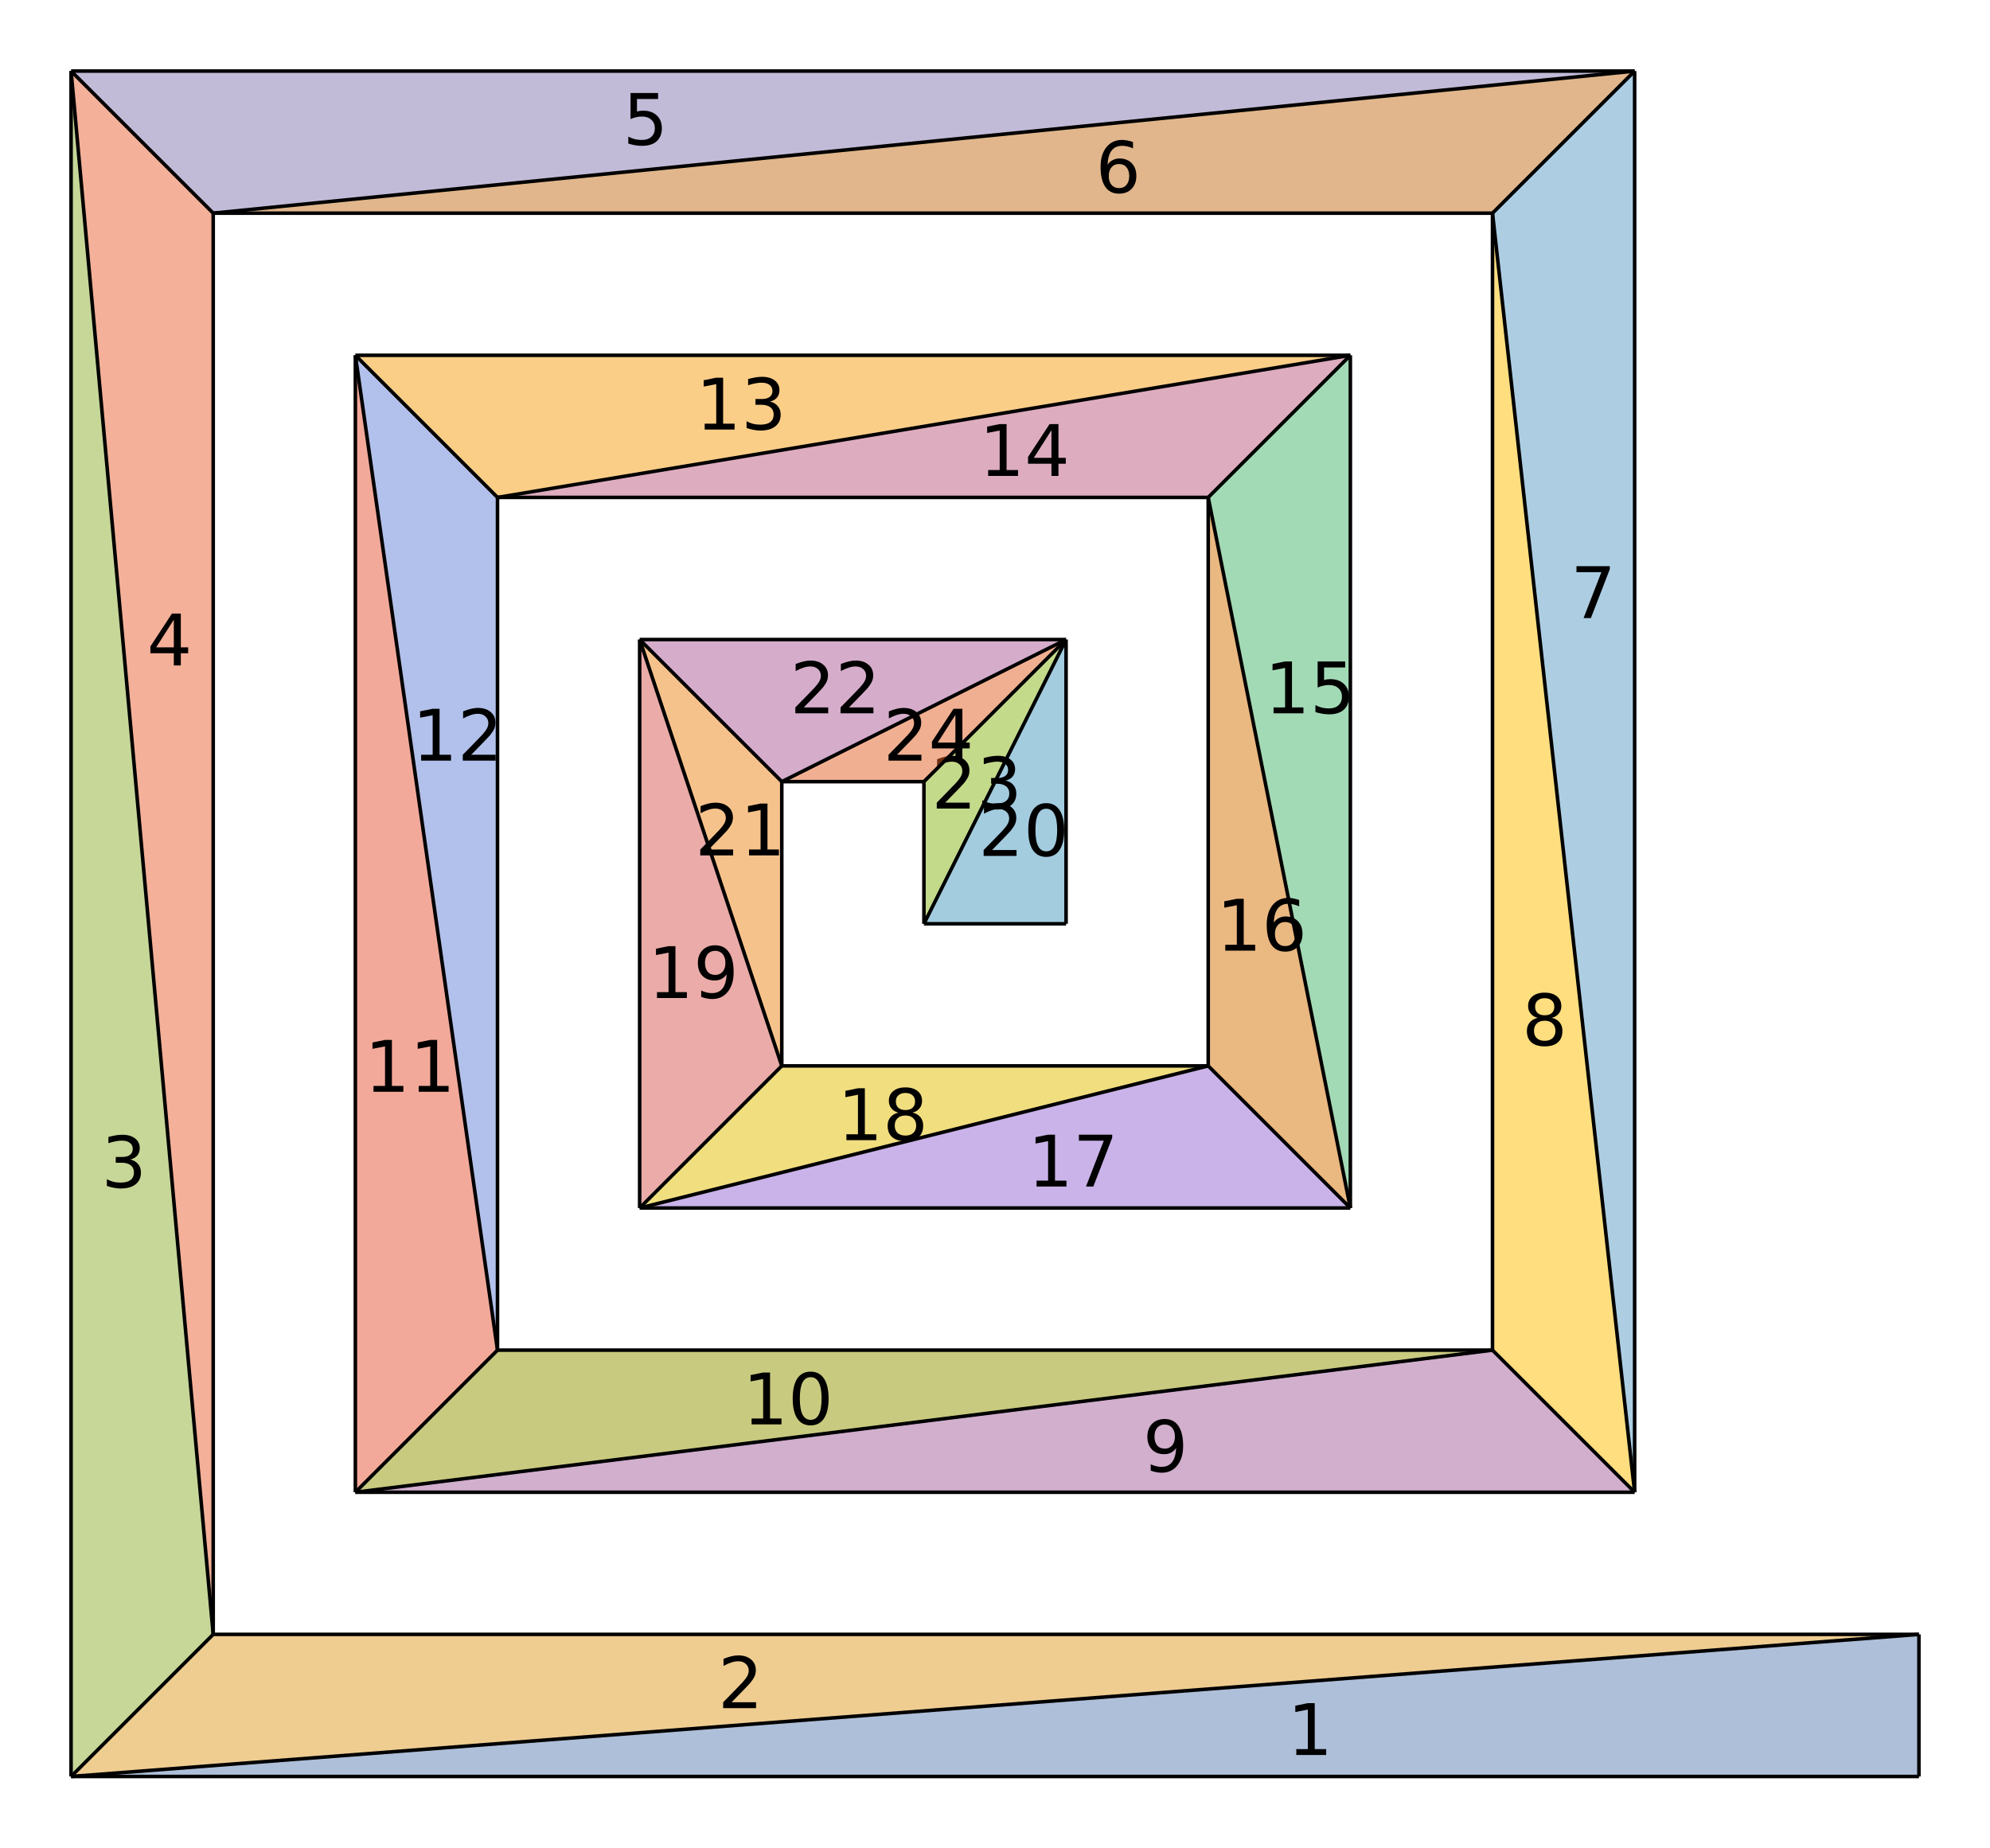
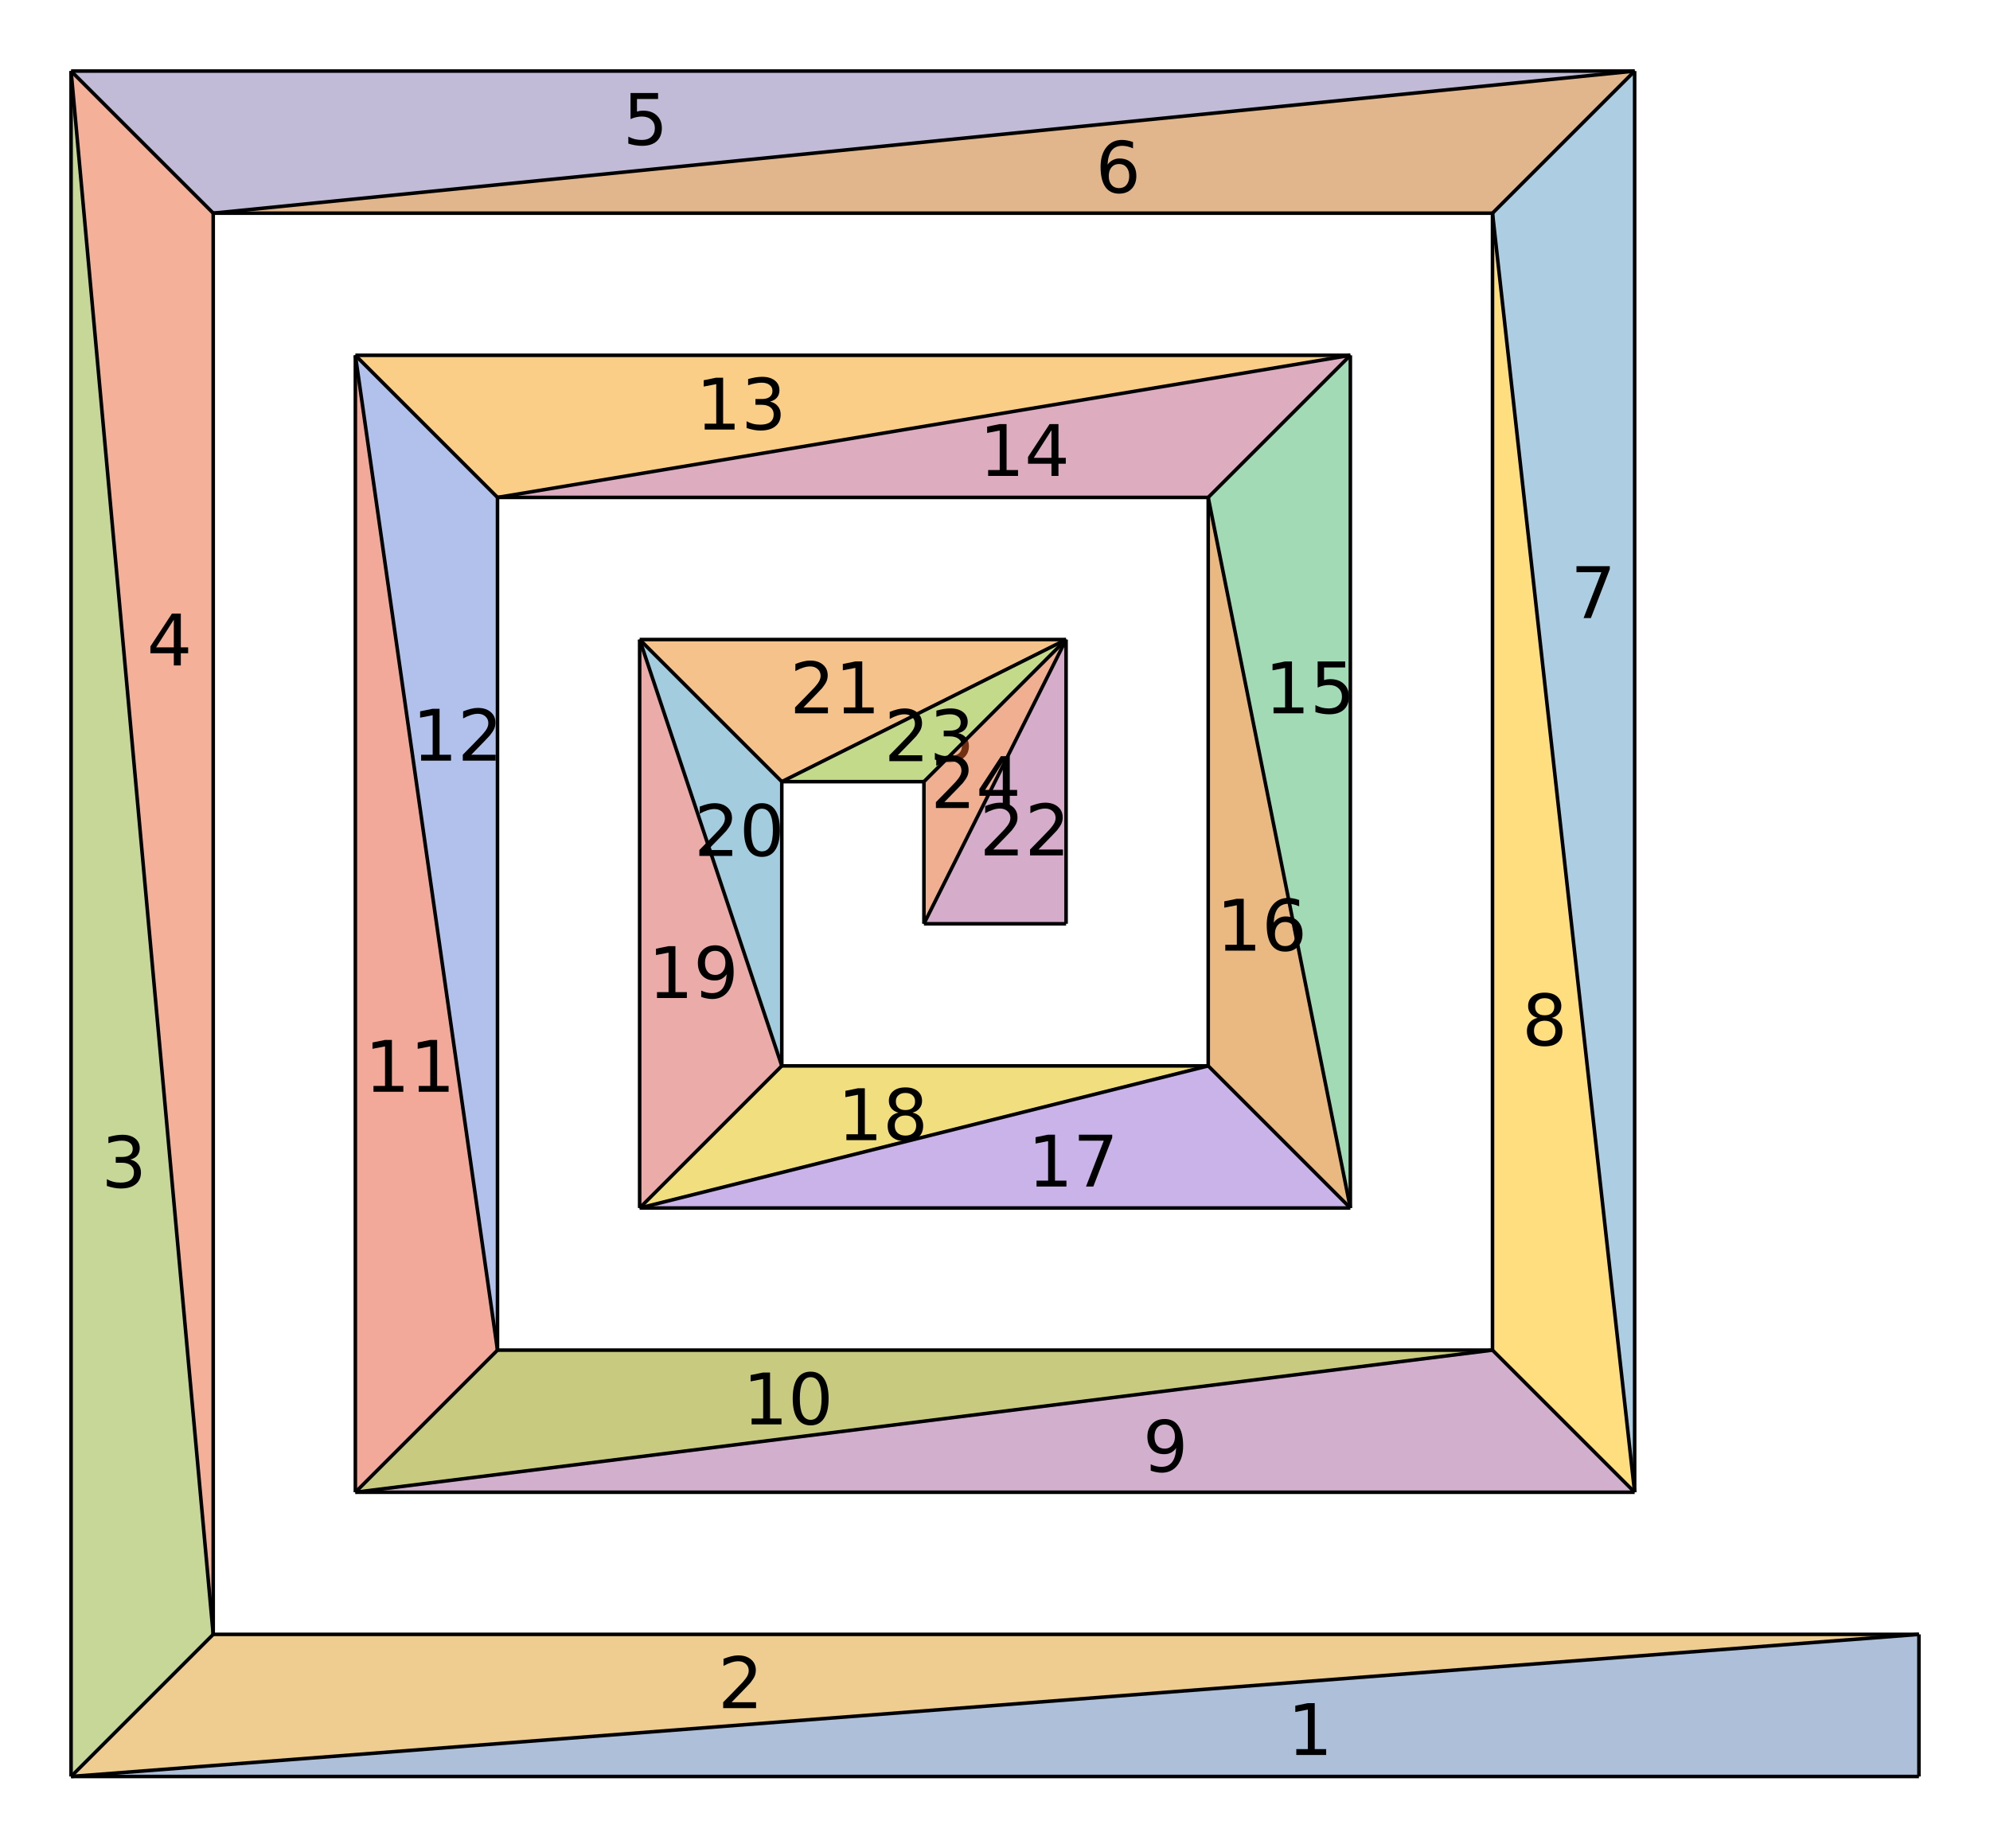
<svg xmlns="http://www.w3.org/2000/svg" xmlns:xlink="http://www.w3.org/1999/xlink" width="280pt" height="260pt" viewBox="0 0 280 260" version="1.1">
  <defs>
    <g>
      <symbol overflow="visible" id="id1">
        <path style="stroke:none;" d="M 0.5 1.766 L 0.5 -7.047 L 5.5 -7.047 L 5.5 1.766 Z M 1.062 1.219 L 4.938 1.219 L 4.938 -6.484 L 1.062 -6.484 Z M 1.062 1.219 " />
      </symbol>
      <symbol overflow="visible" id="id2">
        <path style="stroke:none;" d="M 1.234 -0.828 L 2.859 -0.828 L 2.859 -6.391 L 1.094 -6.047 L 1.094 -6.938 L 2.844 -7.297 L 3.828 -7.297 L 3.828 -0.828 L 5.438 -0.828 L 5.438 0 L 1.234 0 Z M 1.234 -0.828 " />
      </symbol>
      <symbol overflow="visible" id="id3">
        <path style="stroke:none;" d="M 1.922 -0.828 L 5.359 -0.828 L 5.359 0 L 0.734 0 L 0.734 -0.828 C 1.109 -1.211 1.617 -1.734 2.266 -2.391 C 2.91 -3.047 3.316 -3.469 3.484 -3.656 C 3.797 -4.008 4.016 -4.305 4.141 -4.547 C 4.266 -4.797 4.328 -5.039 4.328 -5.281 C 4.328 -5.664 4.191 -5.977 3.922 -6.219 C 3.648 -6.469 3.297 -6.594 2.859 -6.594 C 2.547 -6.594 2.219 -6.535 1.875 -6.422 C 1.539 -6.316 1.176 -6.156 0.781 -5.938 L 0.781 -6.938 C 1.176 -7.094 1.547 -7.211 1.891 -7.297 C 2.234 -7.379 2.551 -7.422 2.844 -7.422 C 3.594 -7.422 4.191 -7.234 4.641 -6.859 C 5.098 -6.484 5.328 -5.977 5.328 -5.344 C 5.328 -5.039 5.27 -4.754 5.156 -4.484 C 5.039 -4.223 4.836 -3.91 4.547 -3.547 C 4.461 -3.453 4.203 -3.176 3.766 -2.719 C 3.328 -2.27 2.711 -1.641 1.922 -0.828 Z M 1.922 -0.828 " />
      </symbol>
      <symbol overflow="visible" id="id4">
        <path style="stroke:none;" d="M 4.062 -3.938 C 4.531 -3.832 4.895 -3.617 5.156 -3.297 C 5.426 -2.984 5.562 -2.594 5.562 -2.125 C 5.562 -1.406 5.312 -0.848 4.812 -0.453 C 4.32 -0.055 3.617 0.141 2.703 0.141 C 2.398 0.141 2.086 0.109 1.766 0.047 C 1.441 -0.016 1.109 -0.102 0.766 -0.219 L 0.766 -1.172 C 1.035 -1.016 1.332 -0.895 1.656 -0.812 C 1.988 -0.727 2.332 -0.688 2.688 -0.688 C 3.301 -0.688 3.77 -0.805 4.094 -1.047 C 4.414 -1.297 4.578 -1.656 4.578 -2.125 C 4.578 -2.551 4.426 -2.883 4.125 -3.125 C 3.82 -3.363 3.406 -3.484 2.875 -3.484 L 2.016 -3.484 L 2.016 -4.297 L 2.906 -4.297 C 3.395 -4.297 3.766 -4.395 4.016 -4.594 C 4.273 -4.789 4.406 -5.07 4.406 -5.438 C 4.406 -5.801 4.27 -6.082 4 -6.281 C 3.738 -6.488 3.363 -6.594 2.875 -6.594 C 2.602 -6.594 2.312 -6.562 2 -6.5 C 1.688 -6.445 1.348 -6.359 0.984 -6.234 L 0.984 -7.109 C 1.359 -7.211 1.707 -7.289 2.031 -7.344 C 2.363 -7.395 2.672 -7.422 2.953 -7.422 C 3.703 -7.422 4.297 -7.25 4.734 -6.906 C 5.172 -6.57 5.391 -6.113 5.391 -5.531 C 5.391 -5.125 5.273 -4.781 5.047 -4.5 C 4.816 -4.227 4.488 -4.039 4.062 -3.938 Z M 4.062 -3.938 " />
      </symbol>
      <symbol overflow="visible" id="id5">
        <path style="stroke:none;" d="M 3.781 -6.438 L 1.297 -2.547 L 3.781 -2.547 Z M 3.516 -7.297 L 4.766 -7.297 L 4.766 -2.547 L 5.797 -2.547 L 5.797 -1.719 L 4.766 -1.719 L 4.766 0 L 3.781 0 L 3.781 -1.719 L 0.484 -1.719 L 0.484 -2.672 Z M 3.516 -7.297 " />
      </symbol>
      <symbol overflow="visible" id="id6">
        <path style="stroke:none;" d="M 1.078 -7.297 L 4.953 -7.297 L 4.953 -6.453 L 1.984 -6.453 L 1.984 -4.672 C 2.129 -4.723 2.27 -4.758 2.406 -4.781 C 2.551 -4.801 2.695 -4.812 2.844 -4.812 C 3.656 -4.812 4.297 -4.586 4.766 -4.141 C 5.242 -3.703 5.484 -3.102 5.484 -2.344 C 5.484 -1.551 5.238 -0.938 4.75 -0.5 C 4.27 -0.07 3.582 0.141 2.688 0.141 C 2.383 0.141 2.07 0.113 1.75 0.062 C 1.438 0.008 1.109 -0.066 0.766 -0.172 L 0.766 -1.156 C 1.066 -1 1.375 -0.879 1.688 -0.797 C 2 -0.723 2.328 -0.688 2.672 -0.688 C 3.234 -0.688 3.676 -0.832 4 -1.125 C 4.332 -1.426 4.5 -1.832 4.5 -2.344 C 4.5 -2.844 4.332 -3.238 4 -3.531 C 3.676 -3.832 3.234 -3.984 2.672 -3.984 C 2.41 -3.984 2.145 -3.953 1.875 -3.891 C 1.613 -3.836 1.348 -3.75 1.078 -3.625 Z M 1.078 -7.297 " />
      </symbol>
      <symbol overflow="visible" id="id7">
        <path style="stroke:none;" d="M 3.297 -4.031 C 2.859 -4.031 2.508 -3.879 2.25 -3.578 C 1.988 -3.273 1.859 -2.863 1.859 -2.344 C 1.859 -1.812 1.988 -1.395 2.25 -1.094 C 2.508 -0.789 2.859 -0.641 3.297 -0.641 C 3.742 -0.641 4.094 -0.789 4.344 -1.094 C 4.602 -1.395 4.734 -1.812 4.734 -2.344 C 4.734 -2.863 4.602 -3.273 4.344 -3.578 C 4.094 -3.879 3.742 -4.031 3.297 -4.031 Z M 5.266 -7.125 L 5.266 -6.234 C 5.016 -6.348 4.758 -6.438 4.5 -6.5 C 4.25 -6.562 4.004 -6.594 3.766 -6.594 C 3.109 -6.594 2.609 -6.375 2.266 -5.938 C 1.922 -5.5 1.727 -4.832 1.688 -3.938 C 1.875 -4.219 2.113 -4.43 2.406 -4.578 C 2.695 -4.734 3.016 -4.812 3.359 -4.812 C 4.086 -4.812 4.664 -4.586 5.094 -4.141 C 5.52 -3.703 5.734 -3.102 5.734 -2.344 C 5.734 -1.594 5.508 -0.988 5.062 -0.531 C 4.625 -0.082 4.035 0.141 3.297 0.141 C 2.453 0.141 1.805 -0.18 1.359 -0.828 C 0.922 -1.473 0.703 -2.41 0.703 -3.641 C 0.703 -4.785 0.973 -5.703 1.516 -6.391 C 2.066 -7.078 2.801 -7.422 3.719 -7.422 C 3.969 -7.422 4.219 -7.395 4.469 -7.344 C 4.719 -7.301 4.984 -7.227 5.266 -7.125 Z M 5.266 -7.125 " />
      </symbol>
      <symbol overflow="visible" id="id8">
        <path style="stroke:none;" d="M 0.828 -7.297 L 5.516 -7.297 L 5.516 -6.875 L 2.859 0 L 1.828 0 L 4.328 -6.453 L 0.828 -6.453 Z M 0.828 -7.297 " />
      </symbol>
      <symbol overflow="visible" id="id9">
        <path style="stroke:none;" d="M 3.172 -3.469 C 2.703 -3.469 2.332 -3.336 2.062 -3.078 C 1.801 -2.828 1.672 -2.484 1.672 -2.047 C 1.672 -1.609 1.801 -1.266 2.062 -1.016 C 2.332 -0.766 2.703 -0.641 3.172 -0.641 C 3.641 -0.641 4.008 -0.766 4.281 -1.016 C 4.551 -1.266 4.688 -1.609 4.688 -2.047 C 4.688 -2.484 4.551 -2.828 4.281 -3.078 C 4.02 -3.336 3.648 -3.469 3.172 -3.469 Z M 2.188 -3.875 C 1.77 -3.977 1.441 -4.176 1.203 -4.469 C 0.961 -4.758 0.844 -5.113 0.844 -5.531 C 0.844 -6.113 1.051 -6.57 1.469 -6.906 C 1.883 -7.25 2.453 -7.422 3.172 -7.422 C 3.898 -7.422 4.473 -7.25 4.891 -6.906 C 5.305 -6.57 5.516 -6.113 5.516 -5.531 C 5.516 -5.113 5.395 -4.758 5.156 -4.469 C 4.914 -4.176 4.586 -3.977 4.172 -3.875 C 4.648 -3.77 5.02 -3.555 5.281 -3.234 C 5.539 -2.91 5.672 -2.516 5.672 -2.047 C 5.672 -1.336 5.457 -0.797 5.031 -0.422 C 4.602 -0.047 3.984 0.141 3.172 0.141 C 2.367 0.141 1.75 -0.047 1.312 -0.422 C 0.883 -0.797 0.672 -1.336 0.672 -2.047 C 0.672 -2.516 0.805 -2.91 1.078 -3.234 C 1.348 -3.555 1.719 -3.77 2.188 -3.875 Z M 1.828 -5.438 C 1.828 -5.062 1.945 -4.766 2.188 -4.547 C 2.426 -4.336 2.754 -4.234 3.172 -4.234 C 3.598 -4.234 3.93 -4.336 4.172 -4.547 C 4.41 -4.766 4.531 -5.062 4.531 -5.438 C 4.531 -5.812 4.41 -6.102 4.172 -6.312 C 3.93 -6.531 3.598 -6.641 3.172 -6.641 C 2.754 -6.641 2.426 -6.531 2.188 -6.312 C 1.945 -6.102 1.828 -5.812 1.828 -5.438 Z M 1.828 -5.438 " />
      </symbol>
      <symbol overflow="visible" id="id10">
        <path style="stroke:none;" d="M 1.094 -0.156 L 1.094 -1.047 C 1.344 -0.93 1.594 -0.844 1.844 -0.781 C 2.102 -0.719 2.352 -0.688 2.594 -0.688 C 3.25 -0.688 3.75 -0.906 4.094 -1.344 C 4.438 -1.781 4.629 -2.445 4.672 -3.344 C 4.484 -3.062 4.242 -2.844 3.953 -2.688 C 3.672 -2.539 3.352 -2.469 3 -2.469 C 2.27 -2.469 1.691 -2.688 1.266 -3.125 C 0.836 -3.57 0.625 -4.176 0.625 -4.938 C 0.625 -5.688 0.844 -6.285 1.281 -6.734 C 1.727 -7.191 2.32 -7.422 3.062 -7.422 C 3.906 -7.422 4.547 -7.098 4.984 -6.453 C 5.43 -5.805 5.656 -4.867 5.656 -3.641 C 5.656 -2.492 5.383 -1.578 4.844 -0.891 C 4.301 -0.203 3.566 0.141 2.641 0.141 C 2.391 0.141 2.141 0.113 1.891 0.062 C 1.641 0.02 1.375 -0.051 1.094 -0.156 Z M 3.062 -3.25 C 3.5 -3.25 3.848 -3.398 4.109 -3.703 C 4.367 -4.004 4.5 -4.414 4.5 -4.938 C 4.5 -5.469 4.367 -5.883 4.109 -6.188 C 3.848 -6.488 3.5 -6.641 3.062 -6.641 C 2.613 -6.641 2.258 -6.488 2 -6.188 C 1.75 -5.883 1.625 -5.469 1.625 -4.938 C 1.625 -4.414 1.75 -4.004 2 -3.703 C 2.258 -3.398 2.613 -3.25 3.062 -3.25 Z M 3.062 -3.25 " />
      </symbol>
      <symbol overflow="visible" id="id11">
        <path style="stroke:none;" d="M 3.172 -6.641 C 2.672 -6.641 2.289 -6.391 2.031 -5.891 C 1.781 -5.391 1.656 -4.641 1.656 -3.641 C 1.656 -2.641 1.781 -1.891 2.031 -1.391 C 2.289 -0.891 2.672 -0.641 3.172 -0.641 C 3.691 -0.641 4.078 -0.891 4.328 -1.391 C 4.586 -1.891 4.719 -2.641 4.719 -3.641 C 4.719 -4.641 4.586 -5.391 4.328 -5.891 C 4.078 -6.391 3.691 -6.641 3.172 -6.641 Z M 3.172 -7.422 C 3.992 -7.422 4.617 -7.098 5.047 -6.453 C 5.484 -5.805 5.703 -4.867 5.703 -3.641 C 5.703 -2.41 5.484 -1.473 5.047 -0.828 C 4.617 -0.18 3.992 0.141 3.172 0.141 C 2.359 0.141 1.734 -0.18 1.297 -0.828 C 0.867 -1.473 0.656 -2.41 0.656 -3.641 C 0.656 -4.867 0.867 -5.805 1.297 -6.453 C 1.734 -7.098 2.359 -7.422 3.172 -7.422 Z M 3.172 -7.422 " />
      </symbol>
    </g>
  </defs>
  <g id="id12">
-     <path style=" stroke:none;fill-rule:nonzero;fill:rgb(36.842%,50.678%,70.98%);fill-opacity:0.5;" d="M 10 250 L 270 250 L 270 230 Z M 10 250 " />
+     <path style=" stroke:none;fill-rule:nonzero;fill:rgb(36.842%,50.678%,70.98%);fill-opacity:0.5;" d="M 270 230 L 270 250 L 10 250 Z M 270 230 " />
    <g style="fill:rgb(0%,0%,0%);fill-opacity:1;">
      <use xlink:href="#id2" x="181.16" y="246.977" />
    </g>
-     <path style=" stroke:none;fill-rule:nonzero;fill:rgb(88.072%,61.104%,14.205%);fill-opacity:0.5;" d="M 10 250 L 270 230 L 30 230 Z M 10 250 " />
+     <path style=" stroke:none;fill-rule:nonzero;fill:rgb(88.072%,61.104%,14.205%);fill-opacity:0.5;" d="M 30 230 L 270 230 L 10 250 Z M 30 230 " />
    <g style="fill:rgb(0%,0%,0%);fill-opacity:1;">
      <use xlink:href="#id3" x="101.02" y="240.379" />
    </g>
-     <path style=" stroke:none;fill-rule:nonzero;fill:rgb(56.018%,69.157%,19.488%);fill-opacity:0.5;" d="M 10 10 L 10 250 L 30 230 Z M 10 10 " />
+     <path style=" stroke:none;fill-rule:nonzero;fill:rgb(56.018%,69.157%,19.488%);fill-opacity:0.5;" d="M 30 230 L 10 250 L 10 10 Z M 30 230 " />
    <g style="fill:rgb(0%,0%,0%);fill-opacity:1;">
      <use xlink:href="#id4" x="14.27" y="167.113" />
    </g>
-     <path style=" stroke:none;fill-rule:nonzero;fill:rgb(92.253%,38.563%,20.918%);fill-opacity:0.5;" d="M 10 10 L 30 230 L 30 30 Z M 10 10 " />
+     <path style=" stroke:none;fill-rule:nonzero;fill:rgb(92.253%,38.563%,20.918%);fill-opacity:0.5;" d="M 30 30 L 30 230 L 10 10 Z M 30 30 " />
    <g style="fill:rgb(0%,0%,0%);fill-opacity:1;">
      <use xlink:href="#id5" x="20.676" y="93.645" />
    </g>
-     <path style=" stroke:none;fill-rule:nonzero;fill:rgb(52.849%,47.062%,70.135%);fill-opacity:0.5;" d="M 230 10 L 10 10 L 30 30 Z M 230 10 " />
+     <path style=" stroke:none;fill-rule:nonzero;fill:rgb(52.849%,47.062%,70.135%);fill-opacity:0.5;" d="M 30 30 L 10 10 L 230 10 Z M 30 30 " />
    <g style="fill:rgb(0%,0%,0%);fill-opacity:1;">
      <use xlink:href="#id6" x="87.641" y="20.383" />
    </g>
-     <path style=" stroke:none;fill-rule:nonzero;fill:rgb(77.208%,43.155%,10.239%);fill-opacity:0.5;" d="M 230 10 L 30 30 L 210 30 Z M 230 10 " />
+     <path style=" stroke:none;fill-rule:nonzero;fill:rgb(77.208%,43.155%,10.239%);fill-opacity:0.5;" d="M 210 30 L 30 30 L 230 10 Z M 210 30 " />
    <g style="fill:rgb(0%,0%,0%);fill-opacity:1;">
      <use xlink:href="#id7" x="154.152" y="27.113" />
    </g>
-     <path style=" stroke:none;fill-rule:nonzero;fill:rgb(36.39%,61.85%,78.235%);fill-opacity:0.5;" d="M 230 210 L 230 10 L 210 30 Z M 230 210 " />
+     <path style=" stroke:none;fill-rule:nonzero;fill:rgb(36.39%,61.85%,78.235%);fill-opacity:0.5;" d="M 210 30 L 230 10 L 230 210 Z M 210 30 " />
    <g style="fill:rgb(0%,0%,0%);fill-opacity:1;">
      <use xlink:href="#id8" x="220.988" y="86.977" />
    </g>
-     <path style=" stroke:none;fill-rule:nonzero;fill:rgb(100%,75%,0%);fill-opacity:0.5;" d="M 230 210 L 210 30 L 210 190 Z M 230 210 " />
+     <path style=" stroke:none;fill-rule:nonzero;fill:rgb(100%,75%,0%);fill-opacity:0.5;" d="M 210 190 L 210 30 L 230 210 Z M 210 190 " />
    <g style="fill:rgb(0%,0%,0%);fill-opacity:1;">
      <use xlink:href="#id9" x="214.168" y="147.113" />
    </g>
-     <path style=" stroke:none;fill-rule:nonzero;fill:rgb(64.762%,37.816%,61.404%);fill-opacity:0.5;" d="M 50 210 L 230 210 L 210 190 Z M 50 210 " />
+     <path style=" stroke:none;fill-rule:nonzero;fill:rgb(64.762%,37.816%,61.404%);fill-opacity:0.5;" d="M 210 190 L 230 210 L 50 210 Z M 210 190 " />
    <g style="fill:rgb(0%,0%,0%);fill-opacity:1;">
      <use xlink:href="#id10" x="160.816" y="207.113" />
    </g>
-     <path style=" stroke:none;fill-rule:nonzero;fill:rgb(57.159%,58.648%,0%);fill-opacity:0.5;" d="M 50 210 L 210 190 L 70 190 Z M 50 210 " />
+     <path style=" stroke:none;fill-rule:nonzero;fill:rgb(57.159%,58.648%,0%);fill-opacity:0.5;" d="M 70 190 L 210 190 L 50 210 Z M 70 190 " />
    <g style="fill:rgb(0%,0%,0%);fill-opacity:1;">
      <use xlink:href="#id2" x="104.52" y="200.449" />
      <use xlink:href="#id11" x="110.882" y="200.449" />
    </g>
-     <path style=" stroke:none;fill-rule:nonzero;fill:rgb(91.5%,33.25%,21.25%);fill-opacity:0.5;" d="M 50 50 L 50 210 L 70 190 Z M 50 50 " />
+     <path style=" stroke:none;fill-rule:nonzero;fill:rgb(91.5%,33.25%,21.25%);fill-opacity:0.5;" d="M 70 190 L 50 210 L 50 50 Z M 70 190 " />
    <g style="fill:rgb(0%,0%,0%);fill-opacity:1;">
      <use xlink:href="#id2" x="51.316" y="153.645" />
      <use xlink:href="#id2" x="57.679" y="153.645" />
    </g>
-     <path style=" stroke:none;fill-rule:nonzero;fill:rgb(40.082%,52.201%,85%);fill-opacity:0.5;" d="M 50 50 L 70 190 L 70 70 Z M 50 50 " />
+     <path style=" stroke:none;fill-rule:nonzero;fill:rgb(40.082%,52.201%,85%);fill-opacity:0.5;" d="M 70 70 L 70 190 L 50 50 Z M 70 70 " />
    <g style="fill:rgb(0%,0%,0%);fill-opacity:1;">
      <use xlink:href="#id2" x="58.02" y="107.043" />
      <use xlink:href="#id3" x="64.382" y="107.043" />
    </g>
-     <path style=" stroke:none;fill-rule:nonzero;fill:rgb(97.283%,62.164%,7.336%);fill-opacity:0.5;" d="M 190 50 L 50 50 L 70 70 Z M 190 50 " />
+     <path style=" stroke:none;fill-rule:nonzero;fill:rgb(97.283%,62.164%,7.336%);fill-opacity:0.5;" d="M 70 70 L 50 50 L 190 50 Z M 70 70 " />
    <g style="fill:rgb(0%,0%,0%);fill-opacity:1;">
      <use xlink:href="#id2" x="97.918" y="60.449" />
      <use xlink:href="#id4" x="104.28" y="60.449" />
    </g>
-     <path style=" stroke:none;fill-rule:nonzero;fill:rgb(73.678%,35.8%,50.303%);fill-opacity:0.5;" d="M 190 50 L 70 70 L 170 70 Z M 190 50 " />
+     <path style=" stroke:none;fill-rule:nonzero;fill:rgb(73.678%,35.8%,50.303%);fill-opacity:0.5;" d="M 170 70 L 70 70 L 190 50 Z M 170 70 " />
    <g style="fill:rgb(0%,0%,0%);fill-opacity:1;">
      <use xlink:href="#id2" x="137.801" y="66.977" />
      <use xlink:href="#id5" x="144.163" y="66.977" />
    </g>
-     <path style=" stroke:none;fill-rule:nonzero;fill:rgb(28.026%,71.5%,42.921%);fill-opacity:0.5;" d="M 190 170 L 190 50 L 170 70 Z M 190 170 " />
+     <path style=" stroke:none;fill-rule:nonzero;fill:rgb(28.026%,71.5%,42.921%);fill-opacity:0.5;" d="M 170 70 L 190 50 L 190 170 Z M 170 70 " />
    <g style="fill:rgb(0%,0%,0%);fill-opacity:1;">
      <use xlink:href="#id2" x="177.957" y="100.383" />
      <use xlink:href="#id6" x="184.319" y="100.383" />
    </g>
-     <path style=" stroke:none;fill-rule:nonzero;fill:rgb(83.836%,44.747%,2.089%);fill-opacity:0.5;" d="M 190 170 L 170 70 L 170 150 Z M 190 170 " />
+     <path style=" stroke:none;fill-rule:nonzero;fill:rgb(83.836%,44.747%,2.089%);fill-opacity:0.5;" d="M 170 150 L 170 70 L 190 170 Z M 170 150 " />
    <g style="fill:rgb(0%,0%,0%);fill-opacity:1;">
      <use xlink:href="#id2" x="171.168" y="133.781" />
      <use xlink:href="#id7" x="177.53" y="133.781" />
    </g>
-     <path style=" stroke:none;fill-rule:nonzero;fill:rgb(58.337%,41.262%,82.908%);fill-opacity:0.5;" d="M 90 170 L 190 170 L 170 150 Z M 90 170 " />
+     <path style=" stroke:none;fill-rule:nonzero;fill:rgb(58.337%,41.262%,82.908%);fill-opacity:0.5;" d="M 170 150 L 190 170 L 90 170 Z M 170 150 " />
    <g style="fill:rgb(0%,0%,0%);fill-opacity:1;">
      <use xlink:href="#id2" x="144.613" y="166.977" />
      <use xlink:href="#id8" x="150.976" y="166.977" />
    </g>
-     <path style=" stroke:none;fill-rule:nonzero;fill:rgb(89.964%,74.635%,0%);fill-opacity:0.5;" d="M 90 170 L 170 150 L 110 150 Z M 90 170 " />
+     <path style=" stroke:none;fill-rule:nonzero;fill:rgb(89.964%,74.635%,0%);fill-opacity:0.5;" d="M 110 150 L 170 150 L 90 170 Z M 110 150 " />
    <g style="fill:rgb(0%,0%,0%);fill-opacity:1;">
      <use xlink:href="#id2" x="117.859" y="160.449" />
      <use xlink:href="#id9" x="124.222" y="160.449" />
    </g>
-     <path style=" stroke:none;fill-rule:nonzero;fill:rgb(84.395%,34.671%,33.092%);fill-opacity:0.5;" d="M 90 90 L 90 170 L 110 150 Z M 90 90 " />
+     <path style=" stroke:none;fill-rule:nonzero;fill:rgb(84.395%,34.671%,33.092%);fill-opacity:0.5;" d="M 110 150 L 90 170 L 90 90 Z M 110 150 " />
    <g style="fill:rgb(0%,0%,0%);fill-opacity:1;">
      <use xlink:href="#id2" x="91.207" y="140.449" />
      <use xlink:href="#id10" x="97.569" y="140.449" />
    </g>
-     <path style=" stroke:none;fill-rule:nonzero;fill:rgb(28.24%,60.908%,75.388%);fill-opacity:0.5;" d="M 130 130 L 150 130 L 150 90 Z M 130 130 " />
-     <g style="fill:rgb(0%,0%,0%);fill-opacity:1;">
-       <use xlink:href="#id3" x="137.668" y="120.449" />
-       <use xlink:href="#id11" x="144.03" y="120.449" />
-     </g>
-     <path style=" stroke:none;fill-rule:nonzero;fill:rgb(93.243%,52.829%,9.219%);fill-opacity:0.5;" d="M 90 90 L 110 150 L 110 110 Z M 90 90 " />
-     <g style="fill:rgb(0%,0%,0%);fill-opacity:1;">
-       <use xlink:href="#id3" x="97.797" y="120.379" />
-       <use xlink:href="#id2" x="104.159" y="120.379" />
-     </g>
-     <path style=" stroke:none;fill-rule:nonzero;fill:rgb(67.534%,35.897%,59.915%);fill-opacity:0.5;" d="M 150 90 L 90 90 L 110 110 Z M 150 90 " />
-     <g style="fill:rgb(0%,0%,0%);fill-opacity:1;">
-       <use xlink:href="#id3" x="111.172" y="100.379" />
-       <use xlink:href="#id3" x="117.534" y="100.379" />
-     </g>
-     <path style=" stroke:none;fill-rule:nonzero;fill:rgb(54.079%,71.5%,9.763%);fill-opacity:0.5;" d="M 130 110 L 130 130 L 150 90 Z M 130 110 " />
-     <g style="fill:rgb(0%,0%,0%);fill-opacity:1;">
-       <use xlink:href="#id3" x="131.074" y="113.781" />
-       <use xlink:href="#id4" x="137.437" y="113.781" />
-     </g>
-     <path style=" stroke:none;fill-rule:nonzero;fill:rgb(88.572%,37.641%,13.931%);fill-opacity:0.5;" d="M 130 110 L 150 90 L 110 110 Z M 130 110 " />
-     <g style="fill:rgb(0%,0%,0%);fill-opacity:1;">
-       <use xlink:href="#id3" x="124.285" y="107.043" />
-       <use xlink:href="#id5" x="130.647" y="107.043" />
-     </g>
+     <path style=" stroke:none;fill-rule:nonzero;fill:rgb(28.24%,60.908%,75.388%);fill-opacity:0.5;" d="M 110 110 L 110 150 L 90 90 Z M 110 110 " />
+     <g style="fill:rgb(0%,0%,0%);fill-opacity:1;">
+       <use xlink:href="#id3" x="97.668" y="120.449" />
+       <use xlink:href="#id11" x="104.03" y="120.449" />
+     </g>
+     <path style=" stroke:none;fill-rule:nonzero;fill:rgb(93.243%,52.829%,9.219%);fill-opacity:0.5;" d="M 110 110 L 90 90 L 150 90 Z M 110 110 " />
+     <g style="fill:rgb(0%,0%,0%);fill-opacity:1;">
+       <use xlink:href="#id3" x="111.133" y="100.379" />
+       <use xlink:href="#id2" x="117.495" y="100.379" />
+     </g>
+     <path style=" stroke:none;fill-rule:nonzero;fill:rgb(67.534%,35.897%,59.915%);fill-opacity:0.5;" d="M 150 90 L 150 130 L 130 130 Z M 150 90 " />
+     <g style="fill:rgb(0%,0%,0%);fill-opacity:1;">
+       <use xlink:href="#id3" x="137.836" y="120.379" />
+       <use xlink:href="#id3" x="144.198" y="120.379" />
+     </g>
+     <path style=" stroke:none;fill-rule:nonzero;fill:rgb(54.079%,71.5%,9.763%);fill-opacity:0.5;" d="M 130 110 L 110 110 L 150 90 Z M 130 110 " />
+     <g style="fill:rgb(0%,0%,0%);fill-opacity:1;">
+       <use xlink:href="#id3" x="124.406" y="107.113" />
+       <use xlink:href="#id4" x="130.769" y="107.113" />
+     </g>
+     <path style=" stroke:none;fill-rule:nonzero;fill:rgb(88.572%,37.641%,13.931%);fill-opacity:0.5;" d="M 130 110 L 150 90 L 130 130 Z M 130 110 " />
+     <g style="fill:rgb(0%,0%,0%);fill-opacity:1;">
+       <use xlink:href="#id3" x="130.953" y="113.711" />
+       <use xlink:href="#id5" x="137.315" y="113.711" />
+     </g>
+     <path style="fill:none;stroke-width:0.5;stroke-linecap:butt;stroke-linejoin:miter;stroke:rgb(0%,0%,0%);stroke-opacity:1;stroke-miterlimit:10;" d="M 140 100 L 140 120 " transform="matrix(1,0,0,1,130,130)" />
    <path style="fill:none;stroke-width:0.5;stroke-linecap:butt;stroke-linejoin:miter;stroke:rgb(0%,0%,0%);stroke-opacity:1;stroke-miterlimit:10;" d="M -120 120 L 140 120 " transform="matrix(1,0,0,1,130,130)" />
-     <path style="fill:none;stroke-width:0.5;stroke-linecap:butt;stroke-linejoin:miter;stroke:rgb(0%,0%,0%);stroke-opacity:1;stroke-miterlimit:10;" d="M 140 100 L 140 120 " transform="matrix(1,0,0,1,130,130)" />
    <path style="fill:none;stroke-width:0.5;stroke-linecap:butt;stroke-linejoin:miter;stroke:rgb(0%,0%,0%);stroke-opacity:1;stroke-miterlimit:10;" d="M -120 120 L 140 100 " transform="matrix(1,0,0,1,130,130)" />
    <path style="fill:none;stroke-width:0.5;stroke-linecap:butt;stroke-linejoin:miter;stroke:rgb(0%,0%,0%);stroke-opacity:1;stroke-miterlimit:10;" d="M -100 100 L 140 100 " transform="matrix(1,0,0,1,130,130)" />
    <path style="fill:none;stroke-width:0.5;stroke-linecap:butt;stroke-linejoin:miter;stroke:rgb(0%,0%,0%);stroke-opacity:1;stroke-miterlimit:10;" d="M -120 120 L -100 100 " transform="matrix(1,0,0,1,130,130)" />
    <path style="fill:none;stroke-width:0.5;stroke-linecap:butt;stroke-linejoin:miter;stroke:rgb(0%,0%,0%);stroke-opacity:1;stroke-miterlimit:10;" d="M -120 -120 L -120 120 " transform="matrix(1,0,0,1,130,130)" />
    <path style="fill:none;stroke-width:0.5;stroke-linecap:butt;stroke-linejoin:miter;stroke:rgb(0%,0%,0%);stroke-opacity:1;stroke-miterlimit:10;" d="M -120 -120 L -100 100 " transform="matrix(1,0,0,1,130,130)" />
    <path style="fill:none;stroke-width:0.5;stroke-linecap:butt;stroke-linejoin:miter;stroke:rgb(0%,0%,0%);stroke-opacity:1;stroke-miterlimit:10;" d="M -100 -100 L -100 100 " transform="matrix(1,0,0,1,130,130)" />
    <path style="fill:none;stroke-width:0.5;stroke-linecap:butt;stroke-linejoin:miter;stroke:rgb(0%,0%,0%);stroke-opacity:1;stroke-miterlimit:10;" d="M -120 -120 L -100 -100 " transform="matrix(1,0,0,1,130,130)" />
    <path style="fill:none;stroke-width:0.5;stroke-linecap:butt;stroke-linejoin:miter;stroke:rgb(0%,0%,0%);stroke-opacity:1;stroke-miterlimit:10;" d="M -120 -120 L 100 -120 " transform="matrix(1,0,0,1,130,130)" />
    <path style="fill:none;stroke-width:0.5;stroke-linecap:butt;stroke-linejoin:miter;stroke:rgb(0%,0%,0%);stroke-opacity:1;stroke-miterlimit:10;" d="M -100 -100 L 100 -120 " transform="matrix(1,0,0,1,130,130)" />
    <path style="fill:none;stroke-width:0.5;stroke-linecap:butt;stroke-linejoin:miter;stroke:rgb(0%,0%,0%);stroke-opacity:1;stroke-miterlimit:10;" d="M -100 -100 L 80 -100 " transform="matrix(1,0,0,1,130,130)" />
    <path style="fill:none;stroke-width:0.5;stroke-linecap:butt;stroke-linejoin:miter;stroke:rgb(0%,0%,0%);stroke-opacity:1;stroke-miterlimit:10;" d="M 80 -100 L 100 -120 " transform="matrix(1,0,0,1,130,130)" />
    <path style="fill:none;stroke-width:0.5;stroke-linecap:butt;stroke-linejoin:miter;stroke:rgb(0%,0%,0%);stroke-opacity:1;stroke-miterlimit:10;" d="M 100 -120 L 100 80 " transform="matrix(1,0,0,1,130,130)" />
    <path style="fill:none;stroke-width:0.5;stroke-linecap:butt;stroke-linejoin:miter;stroke:rgb(0%,0%,0%);stroke-opacity:1;stroke-miterlimit:10;" d="M 80 -100 L 100 80 " transform="matrix(1,0,0,1,130,130)" />
    <path style="fill:none;stroke-width:0.5;stroke-linecap:butt;stroke-linejoin:miter;stroke:rgb(0%,0%,0%);stroke-opacity:1;stroke-miterlimit:10;" d="M 80 -100 L 80 60 " transform="matrix(1,0,0,1,130,130)" />
    <path style="fill:none;stroke-width:0.5;stroke-linecap:butt;stroke-linejoin:miter;stroke:rgb(0%,0%,0%);stroke-opacity:1;stroke-miterlimit:10;" d="M 80 60 L 100 80 " transform="matrix(1,0,0,1,130,130)" />
    <path style="fill:none;stroke-width:0.5;stroke-linecap:butt;stroke-linejoin:miter;stroke:rgb(0%,0%,0%);stroke-opacity:1;stroke-miterlimit:10;" d="M -80 80 L 100 80 " transform="matrix(1,0,0,1,130,130)" />
    <path style="fill:none;stroke-width:0.5;stroke-linecap:butt;stroke-linejoin:miter;stroke:rgb(0%,0%,0%);stroke-opacity:1;stroke-miterlimit:10;" d="M -80 80 L 80 60 " transform="matrix(1,0,0,1,130,130)" />
    <path style="fill:none;stroke-width:0.5;stroke-linecap:butt;stroke-linejoin:miter;stroke:rgb(0%,0%,0%);stroke-opacity:1;stroke-miterlimit:10;" d="M -60 60 L 80 60 " transform="matrix(1,0,0,1,130,130)" />
    <path style="fill:none;stroke-width:0.5;stroke-linecap:butt;stroke-linejoin:miter;stroke:rgb(0%,0%,0%);stroke-opacity:1;stroke-miterlimit:10;" d="M -80 80 L -60 60 " transform="matrix(1,0,0,1,130,130)" />
    <path style="fill:none;stroke-width:0.5;stroke-linecap:butt;stroke-linejoin:miter;stroke:rgb(0%,0%,0%);stroke-opacity:1;stroke-miterlimit:10;" d="M -80 -80 L -80 80 " transform="matrix(1,0,0,1,130,130)" />
    <path style="fill:none;stroke-width:0.5;stroke-linecap:butt;stroke-linejoin:miter;stroke:rgb(0%,0%,0%);stroke-opacity:1;stroke-miterlimit:10;" d="M -80 -80 L -60 60 " transform="matrix(1,0,0,1,130,130)" />
    <path style="fill:none;stroke-width:0.5;stroke-linecap:butt;stroke-linejoin:miter;stroke:rgb(0%,0%,0%);stroke-opacity:1;stroke-miterlimit:10;" d="M -60 -60 L -60 60 " transform="matrix(1,0,0,1,130,130)" />
    <path style="fill:none;stroke-width:0.5;stroke-linecap:butt;stroke-linejoin:miter;stroke:rgb(0%,0%,0%);stroke-opacity:1;stroke-miterlimit:10;" d="M -80 -80 L -60 -60 " transform="matrix(1,0,0,1,130,130)" />
    <path style="fill:none;stroke-width:0.5;stroke-linecap:butt;stroke-linejoin:miter;stroke:rgb(0%,0%,0%);stroke-opacity:1;stroke-miterlimit:10;" d="M -80 -80 L 60 -80 " transform="matrix(1,0,0,1,130,130)" />
    <path style="fill:none;stroke-width:0.5;stroke-linecap:butt;stroke-linejoin:miter;stroke:rgb(0%,0%,0%);stroke-opacity:1;stroke-miterlimit:10;" d="M -60 -60 L 60 -80 " transform="matrix(1,0,0,1,130,130)" />
    <path style="fill:none;stroke-width:0.5;stroke-linecap:butt;stroke-linejoin:miter;stroke:rgb(0%,0%,0%);stroke-opacity:1;stroke-miterlimit:10;" d="M -60 -60 L 40 -60 " transform="matrix(1,0,0,1,130,130)" />
    <path style="fill:none;stroke-width:0.5;stroke-linecap:butt;stroke-linejoin:miter;stroke:rgb(0%,0%,0%);stroke-opacity:1;stroke-miterlimit:10;" d="M 40 -60 L 60 -80 " transform="matrix(1,0,0,1,130,130)" />
    <path style="fill:none;stroke-width:0.5;stroke-linecap:butt;stroke-linejoin:miter;stroke:rgb(0%,0%,0%);stroke-opacity:1;stroke-miterlimit:10;" d="M 60 -80 L 60 40 " transform="matrix(1,0,0,1,130,130)" />
    <path style="fill:none;stroke-width:0.5;stroke-linecap:butt;stroke-linejoin:miter;stroke:rgb(0%,0%,0%);stroke-opacity:1;stroke-miterlimit:10;" d="M 40 -60 L 60 40 " transform="matrix(1,0,0,1,130,130)" />
    <path style="fill:none;stroke-width:0.5;stroke-linecap:butt;stroke-linejoin:miter;stroke:rgb(0%,0%,0%);stroke-opacity:1;stroke-miterlimit:10;" d="M 40 -60 L 40 20 " transform="matrix(1,0,0,1,130,130)" />
    <path style="fill:none;stroke-width:0.5;stroke-linecap:butt;stroke-linejoin:miter;stroke:rgb(0%,0%,0%);stroke-opacity:1;stroke-miterlimit:10;" d="M 40 20 L 60 40 " transform="matrix(1,0,0,1,130,130)" />
    <path style="fill:none;stroke-width:0.5;stroke-linecap:butt;stroke-linejoin:miter;stroke:rgb(0%,0%,0%);stroke-opacity:1;stroke-miterlimit:10;" d="M -40 40 L 60 40 " transform="matrix(1,0,0,1,130,130)" />
    <path style="fill:none;stroke-width:0.5;stroke-linecap:butt;stroke-linejoin:miter;stroke:rgb(0%,0%,0%);stroke-opacity:1;stroke-miterlimit:10;" d="M -40 40 L 40 20 " transform="matrix(1,0,0,1,130,130)" />
    <path style="fill:none;stroke-width:0.5;stroke-linecap:butt;stroke-linejoin:miter;stroke:rgb(0%,0%,0%);stroke-opacity:1;stroke-miterlimit:10;" d="M -20 20 L 40 20 " transform="matrix(1,0,0,1,130,130)" />
    <path style="fill:none;stroke-width:0.5;stroke-linecap:butt;stroke-linejoin:miter;stroke:rgb(0%,0%,0%);stroke-opacity:1;stroke-miterlimit:10;" d="M -40 40 L -20 20 " transform="matrix(1,0,0,1,130,130)" />
    <path style="fill:none;stroke-width:0.5;stroke-linecap:butt;stroke-linejoin:miter;stroke:rgb(0%,0%,0%);stroke-opacity:1;stroke-miterlimit:10;" d="M -40 -40 L -40 40 " transform="matrix(1,0,0,1,130,130)" />
    <path style="fill:none;stroke-width:0.5;stroke-linecap:butt;stroke-linejoin:miter;stroke:rgb(0%,0%,0%);stroke-opacity:1;stroke-miterlimit:10;" d="M -40 -40 L -20 20 " transform="matrix(1,0,0,1,130,130)" />
-     <path style="fill:none;stroke-width:0.5;stroke-linecap:butt;stroke-linejoin:miter;stroke:rgb(0%,0%,0%);stroke-opacity:1;stroke-miterlimit:10;" d="M 0 0 L 20 0 " transform="matrix(1,0,0,1,130,130)" />
-     <path style="fill:none;stroke-width:0.5;stroke-linecap:butt;stroke-linejoin:miter;stroke:rgb(0%,0%,0%);stroke-opacity:1;stroke-miterlimit:10;" d="M 20 -40 L 20 0 " transform="matrix(1,0,0,1,130,130)" />
-     <path style="fill:none;stroke-width:0.5;stroke-linecap:butt;stroke-linejoin:miter;stroke:rgb(0%,0%,0%);stroke-opacity:1;stroke-miterlimit:10;" d="M 0 0 L 20 -40 " transform="matrix(1,0,0,1,130,130)" />
    <path style="fill:none;stroke-width:0.5;stroke-linecap:butt;stroke-linejoin:miter;stroke:rgb(0%,0%,0%);stroke-opacity:1;stroke-miterlimit:10;" d="M -20 -20 L -20 20 " transform="matrix(1,0,0,1,130,130)" />
    <path style="fill:none;stroke-width:0.5;stroke-linecap:butt;stroke-linejoin:miter;stroke:rgb(0%,0%,0%);stroke-opacity:1;stroke-miterlimit:10;" d="M -40 -40 L -20 -20 " transform="matrix(1,0,0,1,130,130)" />
    <path style="fill:none;stroke-width:0.5;stroke-linecap:butt;stroke-linejoin:miter;stroke:rgb(0%,0%,0%);stroke-opacity:1;stroke-miterlimit:10;" d="M -40 -40 L 20 -40 " transform="matrix(1,0,0,1,130,130)" />
    <path style="fill:none;stroke-width:0.5;stroke-linecap:butt;stroke-linejoin:miter;stroke:rgb(0%,0%,0%);stroke-opacity:1;stroke-miterlimit:10;" d="M -20 -20 L 20 -40 " transform="matrix(1,0,0,1,130,130)" />
+     <path style="fill:none;stroke-width:0.5;stroke-linecap:butt;stroke-linejoin:miter;stroke:rgb(0%,0%,0%);stroke-opacity:1;stroke-miterlimit:10;" d="M 20 -40 L 20 0 " transform="matrix(1,0,0,1,130,130)" />
+     <path style="fill:none;stroke-width:0.5;stroke-linecap:butt;stroke-linejoin:miter;stroke:rgb(0%,0%,0%);stroke-opacity:1;stroke-miterlimit:10;" d="M 0 0 L 20 0 " transform="matrix(1,0,0,1,130,130)" />
+     <path style="fill:none;stroke-width:0.5;stroke-linecap:butt;stroke-linejoin:miter;stroke:rgb(0%,0%,0%);stroke-opacity:1;stroke-miterlimit:10;" d="M 0 0 L 20 -40 " transform="matrix(1,0,0,1,130,130)" />
+     <path style="fill:none;stroke-width:0.5;stroke-linecap:butt;stroke-linejoin:miter;stroke:rgb(0%,0%,0%);stroke-opacity:1;stroke-miterlimit:10;" d="M -20 -20 L 0 -20 " transform="matrix(1,0,0,1,130,130)" />
+     <path style="fill:none;stroke-width:0.5;stroke-linecap:butt;stroke-linejoin:miter;stroke:rgb(0%,0%,0%);stroke-opacity:1;stroke-miterlimit:10;" d="M 0 -20 L 20 -40 " transform="matrix(1,0,0,1,130,130)" />
    <path style="fill:none;stroke-width:0.5;stroke-linecap:butt;stroke-linejoin:miter;stroke:rgb(0%,0%,0%);stroke-opacity:1;stroke-miterlimit:10;" d="M 0 -20 L 0 0 " transform="matrix(1,0,0,1,130,130)" />
-     <path style="fill:none;stroke-width:0.5;stroke-linecap:butt;stroke-linejoin:miter;stroke:rgb(0%,0%,0%);stroke-opacity:1;stroke-miterlimit:10;" d="M 0 -20 L 20 -40 " transform="matrix(1,0,0,1,130,130)" />
-     <path style="fill:none;stroke-width:0.5;stroke-linecap:butt;stroke-linejoin:miter;stroke:rgb(0%,0%,0%);stroke-opacity:1;stroke-miterlimit:10;" d="M -20 -20 L 0 -20 " transform="matrix(1,0,0,1,130,130)" />
  </g>
</svg>
